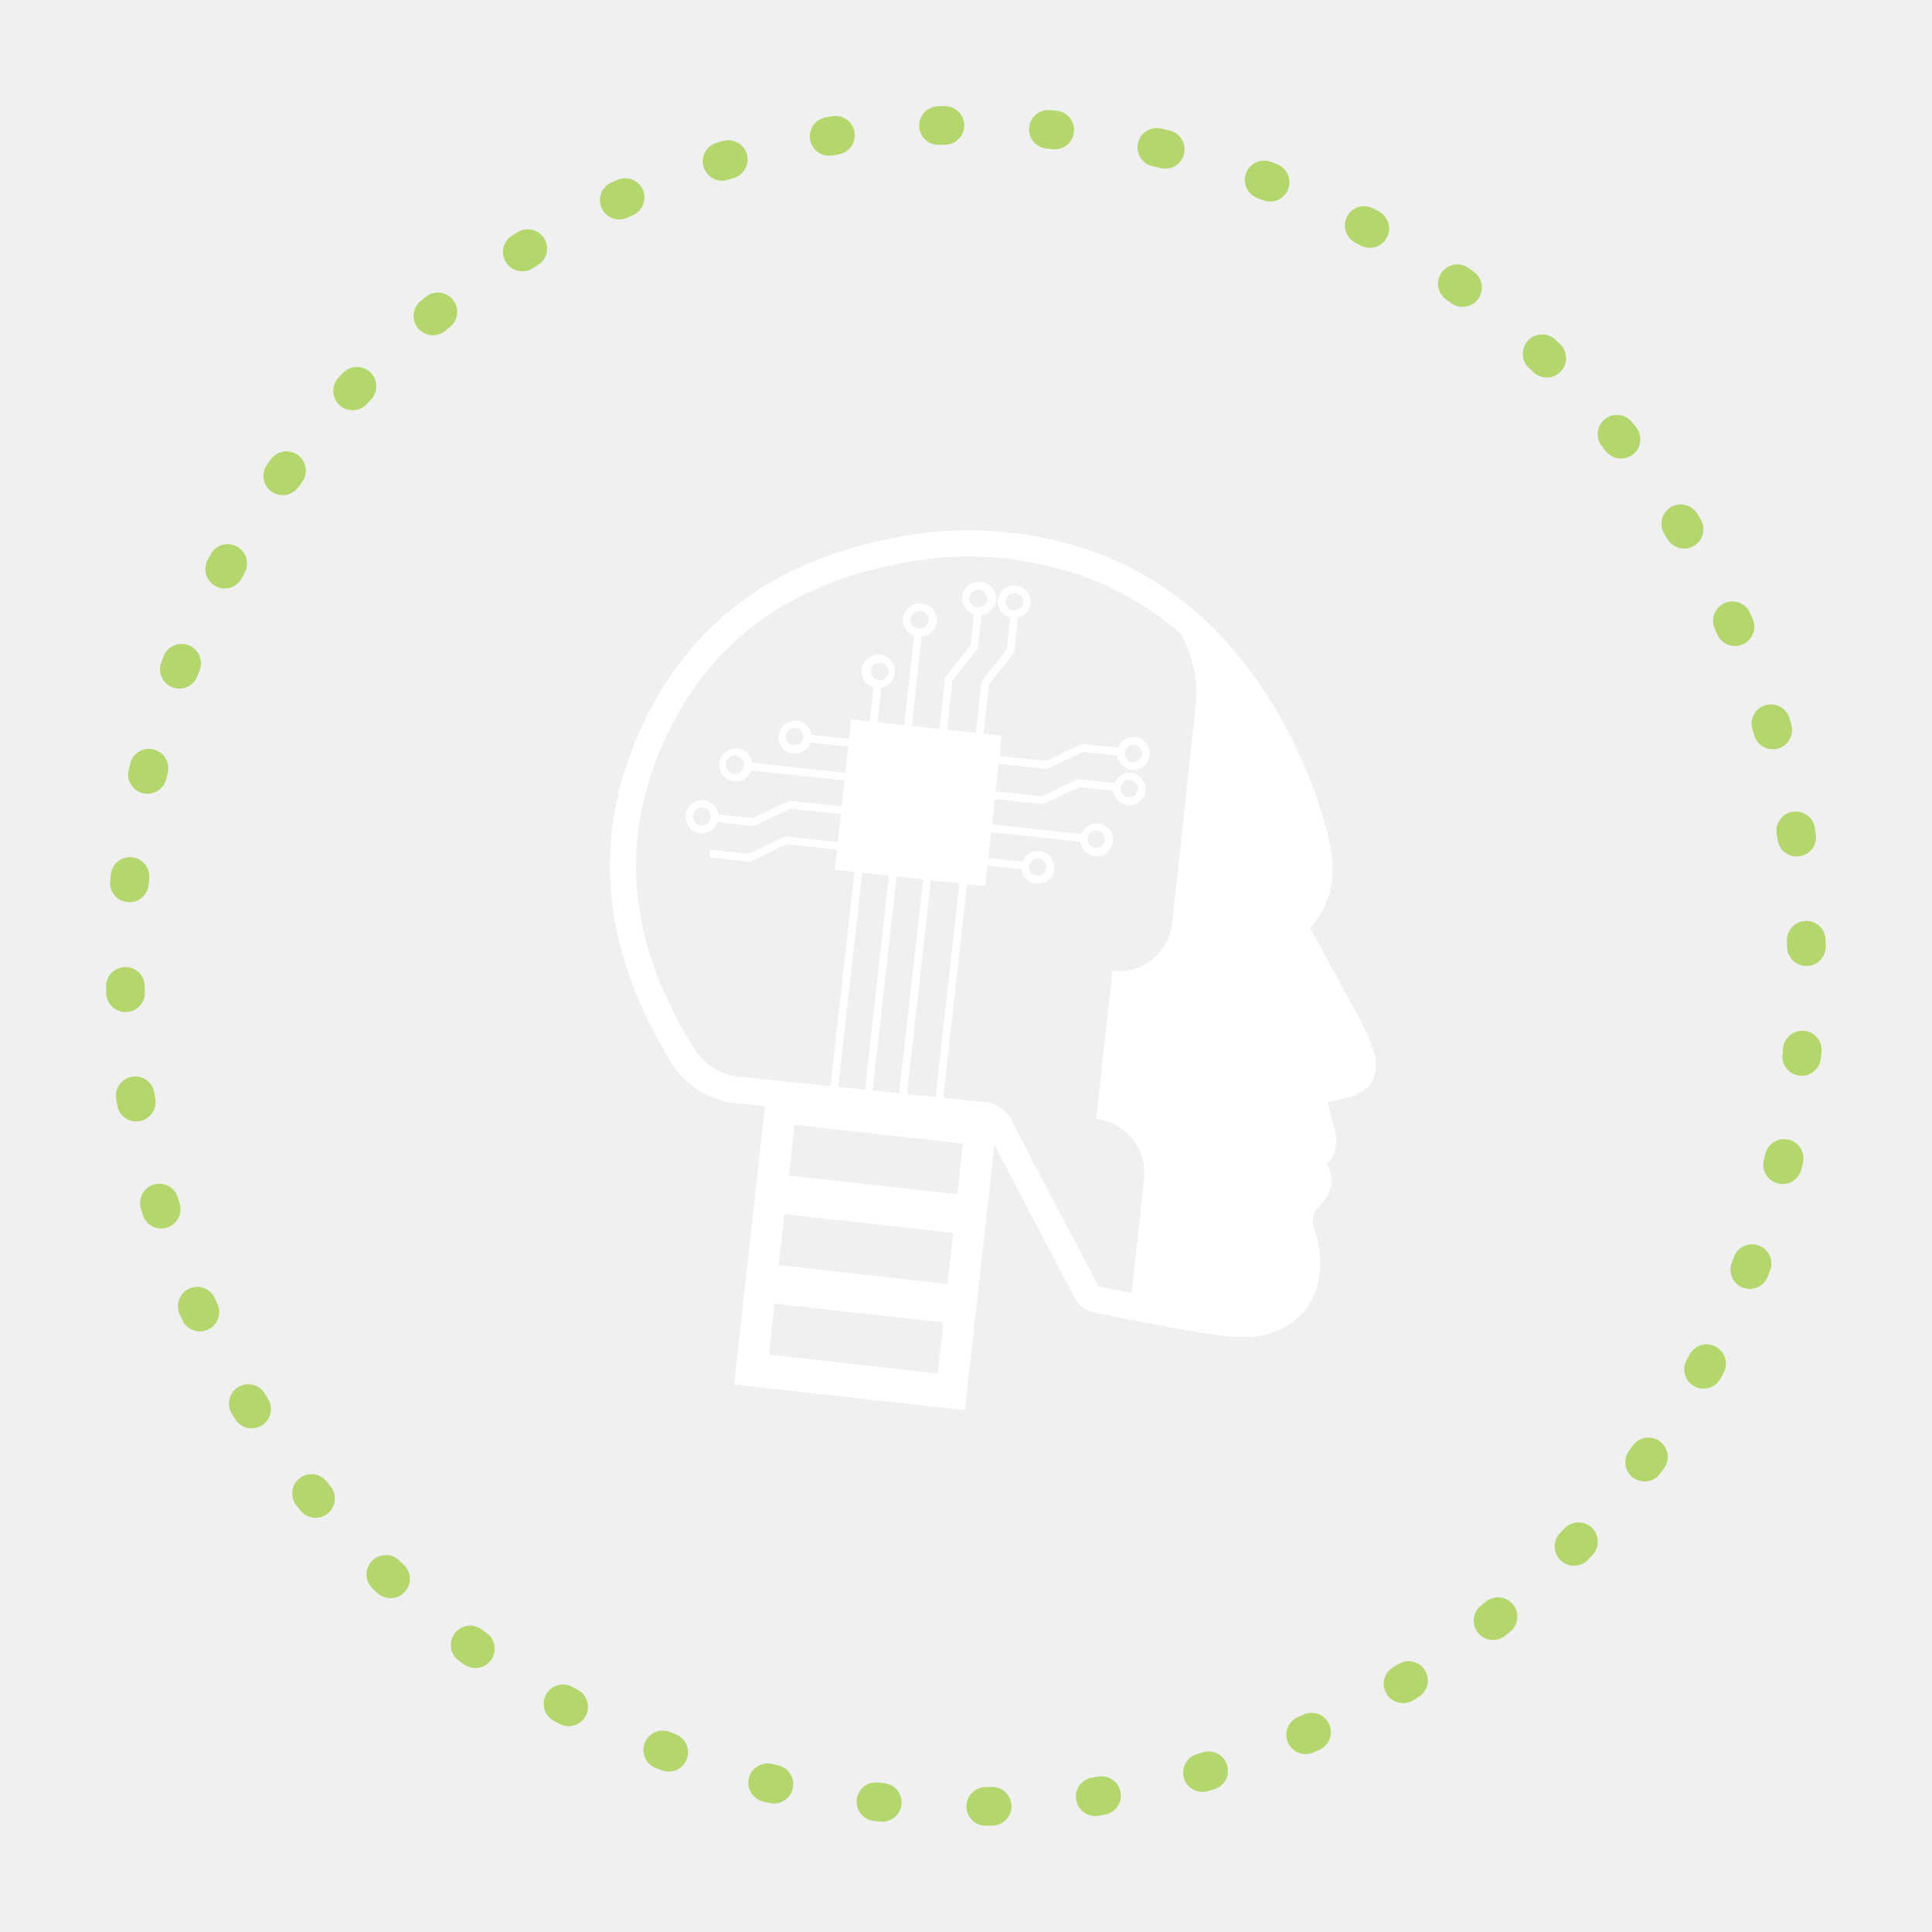
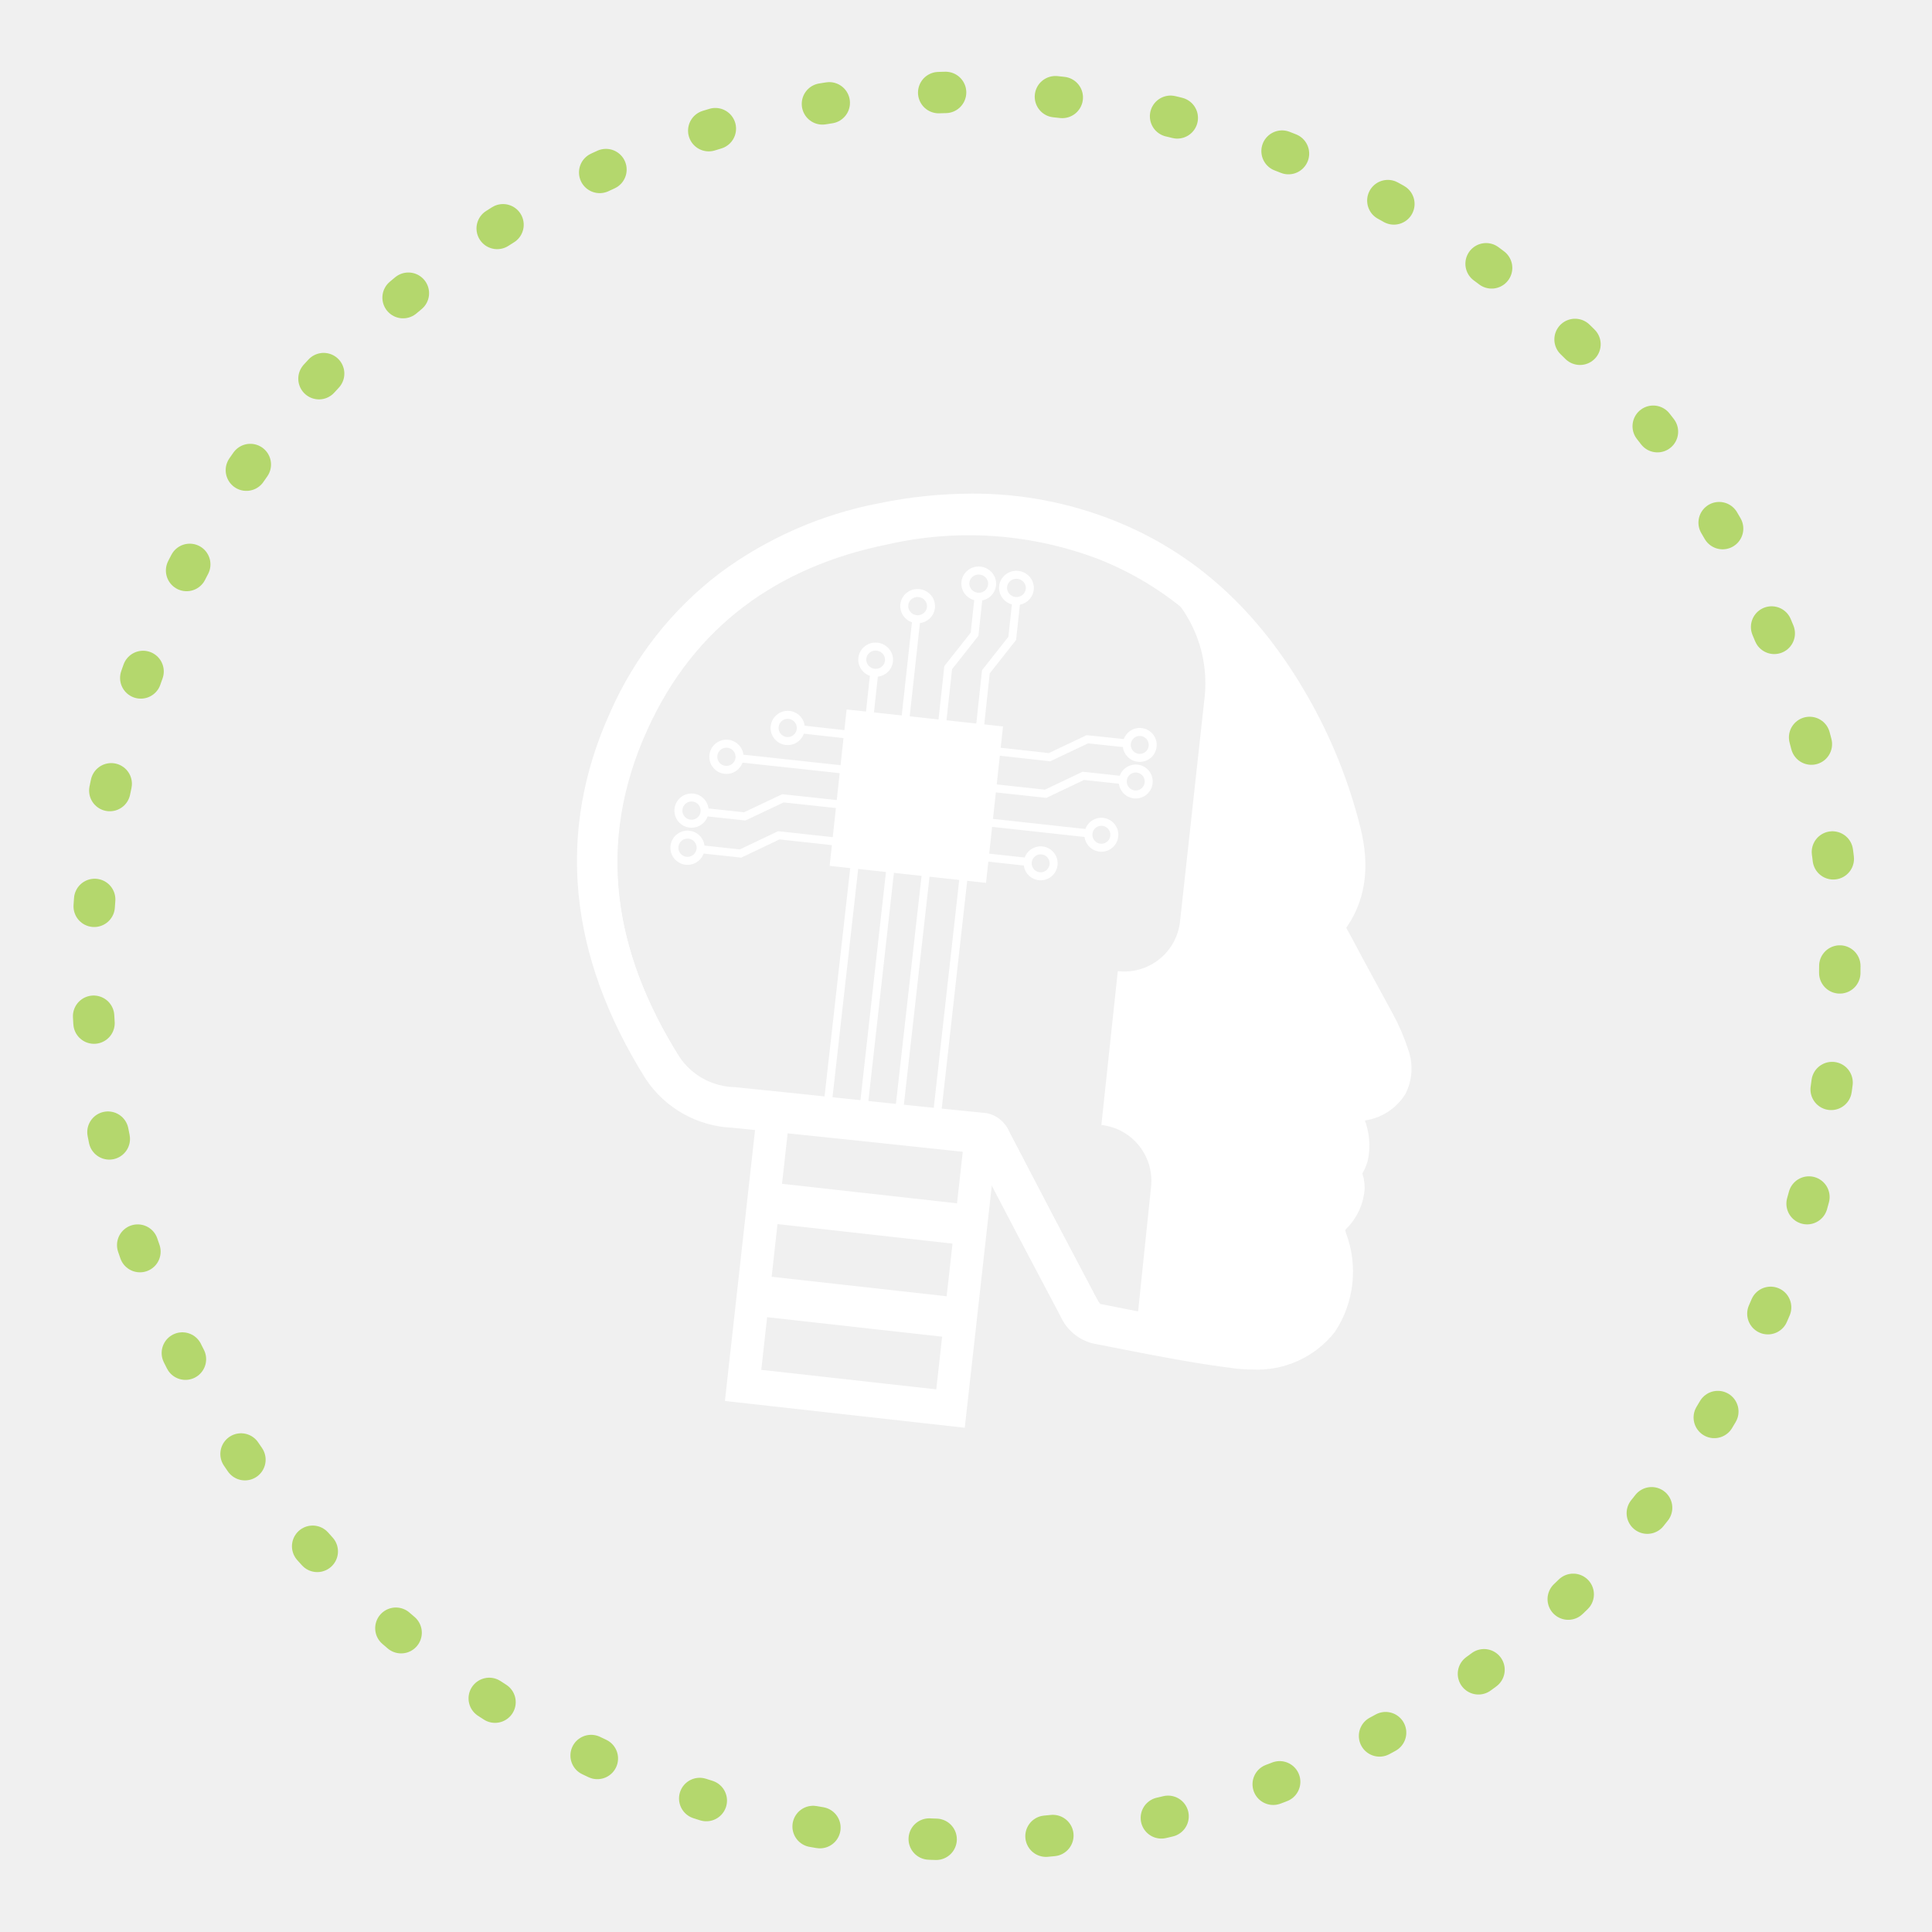
- <svg xmlns="http://www.w3.org/2000/svg" viewBox="0 0 150 150">
+ <svg xmlns="http://www.w3.org/2000/svg" viewBox="0 0 140 140">
  <defs>
-     <style>.cls-1{opacity:0.69;}.cls-2,.cls-5{fill:none;}.cls-2{stroke:#9c3;stroke-linecap:round;stroke-width:3px;stroke-dasharray:0.5 8.04;}.cls-2,.cls-3,.cls-5{stroke-miterlimit:10;}.cls-3,.cls-4{fill:#fff;}.cls-3,.cls-5{stroke:#fff;}.cls-3{stroke-width:0;}.cls-5{stroke-width:1.16px;}</style>
+     <style>.cls-1{opacity:0.69;}.cls-2,.cls-5,.cls-8{fill:none;}.cls-2{stroke:#9c3;stroke-linecap:round;stroke-width:3px;stroke-dasharray:0.5 7.97;}.cls-2,.cls-3,.cls-5,.cls-6,.cls-7,.cls-8{stroke-miterlimit:10;}.cls-3,.cls-4,.cls-6,.cls-7{fill:#fff;}.cls-3,.cls-5,.cls-6,.cls-7,.cls-8{stroke:#fff;}.cls-3{stroke-width:0;}.cls-5,.cls-7{stroke-width:1.16px;}.cls-6{stroke-width:1.14px;}.cls-8{stroke-width:0.58px;}</style>
  </defs>
  <g id="map">
    <g class="cls-1">
-       <circle class="cls-2" cx="75" cy="75" r="65.26" transform="translate(-15.23 130.76) rotate(-76.72)" />
+       <circle class="cls-2" cx="70" cy="70" r="63.32" />
    </g>
-     <path class="cls-3" d="M87.92,45.39a9.74,9.74,0,0,1,4.9,9.54L91,71.67a4.2,4.2,0,0,1-4.63,3.72L85.11,86.88a4.19,4.19,0,0,1,3.71,4.63l-1.07,9.92c2.52.5,5,1,7.58,1.29,4.64.53,7.07-2.54,5.68-7a2.54,2.54,0,0,1,.55-2.72c1-1.13,1-1.67,0-2.81,1.17-.86,1.31-1.47.83-2.93-.26-.8-.38-1.65-.57-2.51,1-.23,1.76-.4,2.51-.59,1.23-.3,1.66-1,1.29-2.19a12.11,12.11,0,0,0-1-2.22c-1.41-2.62-2.85-5.22-4.32-7.91,2.09-1.89,2.3-4.17,1.68-6.67a35.57,35.57,0,0,0-3.66-9.07A27.36,27.36,0,0,0,87.92,45.39Z" />
-     <path class="cls-4" d="M59.54,84.6,57,107.49l17.92,2L77.46,86.6Zm13.77,22.64-14.26-1.59.57-5.12,14.26,1.59Zm.78-6.95L59.82,98.7l.57-5.12,14.27,1.59Zm.77-7L60.6,91.75l.57-5.12,14.26,1.59Z" />
-     <rect class="cls-5" x="59.29" y="101.35" width="14.35" height="5.15" transform="translate(11.92 -6.72) rotate(6.36)" />
-     <rect class="cls-5" x="60.06" y="94.4" width="14.35" height="5.15" transform="translate(11.15 -6.85) rotate(6.36)" />
-     <path class="cls-4" d="M96.43,103.81a8.9,8.9,0,0,1-1.13-.07c-2.7-.31-5.41-.85-8-1.37l-2.51-.49a2.22,2.22,0,0,1-1.42-1.26c-2.11-4-4.37-8.27-6.57-12.53-.21-.41-.32-.46-.67-.49-3.22-.32-6.45-.66-9.67-1-2.93-.3-5.86-.61-8.79-.9a6.74,6.74,0,0,1-5.41-3c-5.55-8.81-6.39-17.58-2.52-26.09,3.63-8,10.06-12.91,19.14-14.74a29,29,0,0,1,16.71,1.22c5.75,2.3,10.25,6.4,13.77,12.53a36.79,36.79,0,0,1,3.76,9.34c.73,2.91.27,5.24-1.4,7.1l.79,1.44c1.07,2,2.12,3.87,3.16,5.8a13.55,13.55,0,0,1,1,2.41,2.78,2.78,0,0,1-.12,2.22,2.84,2.84,0,0,1-1.91,1.27c-.49.13-1,.24-1.55.37a13.24,13.24,0,0,0,.34,1.41c.45,1.34.51,2.38-.43,3.41.67,1.15.47,2.1-.61,3.33a1.56,1.56,0,0,0-.33,1.74c.79,2.52.5,4.78-.8,6.35A6.08,6.08,0,0,1,96.43,103.81ZM85.31,99.88l2.37.47c2.58.51,5.24,1,7.86,1.34a4.51,4.51,0,0,0,4.15-1.21c.84-1,1-2.6.42-4.43a3.57,3.57,0,0,1,.75-3.71c.62-.71.62-.71,0-1.47l-.71-.84.89-.65c.75-.55.83-.66.47-1.78a13.88,13.88,0,0,1-.44-1.83c0-.25-.1-.51-.16-.78l-.22-1,1.91-.44,1.57-.38c.51-.12.6-.27.61-.28s.08-.16,0-.61a10.94,10.94,0,0,0-.89-2c-1-1.93-2.08-3.84-3.15-5.79l-1.55-2.82.6-.55c1.57-1.43,2-3.17,1.37-5.66a34.62,34.62,0,0,0-3.55-8.81C94.27,50.91,90.11,47.11,84.8,45a26.56,26.56,0,0,0-15.54-1.12c-8.38,1.69-14.33,6.25-17.66,13.57C48,65.39,48.76,73.28,54,81.58a4.71,4.71,0,0,0,3.87,2.06l8.79.91c3.22.34,6.45.68,9.67,1a2.66,2.66,0,0,1,2.29,1.59c2.2,4.25,4.45,8.53,6.56,12.52A2.22,2.22,0,0,0,85.31,99.88Zm.06.06Z" />
-     <path class="cls-4" d="M75.39,94,59.94,92.32l.7-6.31,15.45,1.72ZM61.26,91.27l13.07,1.45.44-3.93L61.69,87.33Z" />
-     <rect class="cls-4" x="66.02" y="57.05" width="10.56" height="10.56" transform="translate(7.15 -7.34) rotate(6.2)" />
-     <path class="cls-4" d="M76.5,68.8,64.82,67.53l1.27-11.68,11.68,1.27ZM66.13,66.47l9.31,1,1-9.31-9.3-1Z" />
-     <rect class="cls-4" x="64.03" y="55.84" width="0.6" height="3.35" transform="translate(0.2 115.24) rotate(-83.8)" />
-     <polygon class="cls-4" points="58.52 64.14 55.38 63.79 55.44 63.2 58.41 63.52 61.27 62.17 65.5 62.63 65.44 63.22 61.37 62.78 58.52 64.14" />
-     <path class="cls-4" d="M61.69,58.5h-.14A1.28,1.28,0,1,1,63,57.36h0a1.27,1.27,0,0,1-1.27,1.14Zm0-2a.7.7,0,0,0-.68.61.69.69,0,0,0,1.11.61.63.63,0,0,0,.25-.46.68.68,0,0,0-.6-.76Z" />
-     <rect class="cls-4" x="61.59" y="56.07" width="0.6" height="7.67" transform="translate(-4.34 114.96) rotate(-83.8)" />
-     <path class="cls-4" d="M57.11,60.66H57a1.27,1.27,0,0,1-1.14-1.41,1.28,1.28,0,1,1,2.55.28h0A1.29,1.29,0,0,1,57.11,60.66Zm0-2A.69.69,0,0,0,57,60.06a.7.7,0,0,0,.76-.61.69.69,0,0,0-.61-.75Z" />
-     <path class="cls-4" d="M54.5,64.68h-.14a1.24,1.24,0,0,1-.86-.47,1.28,1.28,0,0,1-.27-.94,1.26,1.26,0,0,1,.47-.86,1.33,1.33,0,0,1,.94-.28,1.3,1.3,0,0,1,1.14,1.42h0a1.32,1.32,0,0,1-.47.86A1.3,1.3,0,0,1,54.5,64.68Zm0-2a.72.72,0,0,0-.43.16.68.68,0,0,0-.1,1,.68.68,0,0,0,.46.25.65.65,0,0,0,.5-.15.68.68,0,0,0-.35-1.21Z" />
-     <polygon class="cls-4" points="58.22 66.91 55.08 66.56 55.14 65.97 58.11 66.29 60.97 64.94 65.2 65.4 65.14 65.99 61.07 65.55 58.22 66.91" />
-     <rect class="cls-4" x="77.67" y="65.39" width="0.6" height="3.31" transform="translate(2.89 137.31) rotate(-83.79)" />
-     <polygon class="cls-4" points="80.99 62.44 76.81 61.99 76.87 61.4 80.89 61.83 83.71 60.49 86.81 60.83 86.75 61.42 83.81 61.1 80.99 62.44" />
-     <path class="cls-4" d="M80.58,68.6h-.14a1.25,1.25,0,0,1-.85-.46,1.28,1.28,0,0,1-.27-.94h0a1.27,1.27,0,1,1,1.26,1.41Zm0-1.94a.67.67,0,0,0-.67.6h0a.63.63,0,0,0,.15.49.66.66,0,0,0,.45.25.67.67,0,0,0,.14-1.34Z" />
-     <rect class="cls-4" x="80.08" y="60.89" width="0.6" height="7.58" transform="translate(7.39 137.6) rotate(-83.8)" />
-     <path class="cls-4" d="M85.11,66.47H85a1.29,1.29,0,0,1-1.13-1.4h0a1.28,1.28,0,0,1,.47-.85,1.26,1.26,0,0,1,.93-.28,1.32,1.32,0,0,1,.86.47,1.27,1.27,0,0,1,.27.93,1.28,1.28,0,0,1-.47.86A1.27,1.27,0,0,1,85.11,66.47Zm0-2a.75.75,0,0,0-.43.15.69.69,0,0,0-.24.45h0a.69.69,0,0,0,.14.5.66.66,0,0,0,.45.25.69.69,0,0,0,.5-.15.66.66,0,0,0,.25-.45.67.67,0,0,0-.15-.49.66.66,0,0,0-.45-.25Z" />
-     <path class="cls-4" d="M87.68,62.49h-.14a1.28,1.28,0,0,1-.85-.47A1.27,1.27,0,0,1,87.82,60a1.27,1.27,0,0,1-.14,2.53Zm0-1.94a.68.68,0,0,0-.53,1.1.69.69,0,0,0,.46.24.67.67,0,0,0,.74-.59.68.68,0,0,0-.6-.75Z" />
-     <polygon class="cls-4" points="81.29 59.71 77.11 59.25 77.17 58.66 81.19 59.09 84.01 57.76 87.11 58.09 87.05 58.69 84.11 58.37 81.29 59.71" />
-     <path class="cls-4" d="M88,59.76h-.14a1.29,1.29,0,0,1-1.13-1.4h0a1.28,1.28,0,0,1,.47-.85,1.26,1.26,0,0,1,.93-.28,1.32,1.32,0,0,1,.86.47,1.27,1.27,0,0,1,.27.93,1.28,1.28,0,0,1-.47.86A1.27,1.27,0,0,1,88,59.76Zm0-1.95a.66.66,0,0,0-.43.15.65.65,0,0,0-.24.45h0a.69.69,0,0,0,.14.5.66.66,0,0,0,.45.25.74.74,0,0,0,.5-.15.66.66,0,0,0,.25-.45.69.69,0,0,0-.15-.5.65.65,0,0,0-.45-.24Z" />
-     <rect class="cls-4" x="66.29" y="54.47" width="3.35" height="0.6" transform="translate(6.19 116.43) rotate(-83.81)" />
-     <rect class="cls-4" x="56.78" y="76.07" width="17.8" height="0.6" transform="translate(-17.52 133.15) rotate(-83.62)" />
-     <rect class="cls-4" x="59.45" y="76.36" width="17.8" height="0.6" transform="translate(-15.43 136.06) rotate(-83.62)" />
-     <rect class="cls-4" x="62.1" y="76.65" width="17.8" height="0.6" transform="translate(-13.36 138.96) rotate(-83.62)" />
-     <rect class="cls-4" x="64.92" y="76.96" width="17.8" height="0.6" transform="translate(-11.16 142.03) rotate(-83.62)" />
-     <polygon class="cls-4" points="73.51 56.9 72.92 56.83 73.38 52.6 75.35 50.1 75.67 47.14 76.26 47.2 75.92 50.34 73.95 52.83 73.51 56.9" />
-     <path class="cls-4" d="M68.26,53.41h-.15a1.29,1.29,0,1,1,.15,0Zm-.08-.6A.7.7,0,0,0,69,52.2a.71.71,0,0,0-.62-.76.72.72,0,0,0-.78.61.71.71,0,0,0,.63.76Z" />
-     <rect class="cls-4" x="67.04" y="52.61" width="7.67" height="0.6" transform="translate(10.63 117.66) rotate(-83.81)" />
-     <path class="cls-4" d="M71.4,49.4h-.15A1.3,1.3,0,0,1,70.1,48a1.27,1.27,0,0,1,.48-.86,1.3,1.3,0,0,1,1-.27,1.32,1.32,0,0,1,.88.48,1.25,1.25,0,0,1,.27.93,1.22,1.22,0,0,1-.47.86A1.29,1.29,0,0,1,71.4,49.4Zm-.08-.6a.66.66,0,0,0,.51-.15.64.64,0,0,0,.26-.45.65.65,0,0,0-.15-.5.66.66,0,0,0-.47-.26.69.69,0,0,0-.52.15.64.64,0,0,0-.26.45.7.7,0,0,0,.63.76Z" />
-     <path class="cls-4" d="M76,47.73h-.14a1.3,1.3,0,0,1-1.16-1.42,1.27,1.27,0,0,1,.48-.86,1.3,1.3,0,0,1,1-.27,1.32,1.32,0,0,1,.88.48,1.26,1.26,0,0,1,.28.93A1.29,1.29,0,0,1,76,47.73Zm-.08-.6A.7.7,0,0,0,76.4,47a.66.66,0,0,0,.25-.45.69.69,0,0,0-.14-.5.72.72,0,0,0-1-.11.66.66,0,0,0-.25.46.68.68,0,0,0,.62.75Z" />
-     <polygon class="cls-4" points="76.33 57.2 75.74 57.14 76.2 52.9 78.17 50.41 78.49 47.44 79.08 47.51 78.74 50.65 76.78 53.14 76.33 57.2" />
-     <path class="cls-4" d="M78.78,48h-.14a1.3,1.3,0,0,1-1.16-1.41,1.31,1.31,0,0,1,1.43-1.14A1.28,1.28,0,0,1,78.78,48Zm-.08-.6a.68.68,0,1,0,.15-1.36.72.72,0,0,0-.52.14.67.67,0,0,0-.25.46.68.68,0,0,0,.62.76Z" />
+     <path class="cls-3" d="M82.54,41.27a9.46,9.46,0,0,1,4.75,9.26L85.51,66.77A4.06,4.06,0,0,1,81,70.37L79.81,81.52A4.07,4.07,0,0,1,83.41,86l-1,9.63c2.44.49,4.89,1,7.36,1.25,4.5.52,6.85-2.46,5.51-6.77a2.48,2.48,0,0,1,.52-2.64c1-1.1.93-1.61,0-2.72,1.15-.84,1.28-1.43.82-2.85A24.71,24.71,0,0,1,96,79.48l2.44-.57c1.19-.3,1.6-.94,1.25-2.13a12.08,12.08,0,0,0-.94-2.15C97.41,72.09,96,69.57,94.59,67c2-1.84,2.23-4,1.62-6.48a34.12,34.12,0,0,0-3.55-8.8A26.54,26.54,0,0,0,82.54,41.27Z" />
+     <path class="cls-4" d="M55,79.31l-2.47,22.21,17.38,1.94,2.48-22.21Zm13.36,22L54.52,99.73l.56-5,13.83,1.54Zm.75-6.75L55.28,93l.55-5,13.84,1.54Zm.75-6.74L56,86.25l.55-5,13.84,1.55Z" />
+     <rect class="cls-5" x="54.76" y="95.56" width="13.92" height="5" transform="translate(11.24 -6.23) rotate(6.36)" />
+     <rect class="cls-5" x="55.51" y="88.82" width="13.92" height="5" transform="translate(10.5 -6.36) rotate(6.36)" />
+     <path class="cls-6" d="M101.5,76.23a14.53,14.53,0,0,0-1.07-2.49c-1-1.85-2-3.65-3-5.55l-.55-1C98.36,65.26,98.75,62.9,98,60a36.56,36.56,0,0,0-3.74-9.26c-3.5-6.11-8-10.2-13.74-12.49a27,27,0,0,0-10.1-1.91,32.89,32.89,0,0,0-6.57.68A27.77,27.77,0,0,0,52.48,42a25.09,25.09,0,0,0-7.72,9.8c-3.88,8.51-3,17.28,2.5,26.06a7.36,7.36,0,0,0,5.83,3.29c2.83.28,5.7.58,8.48.87,3.09.33,6.28.66,9.43,1L71,83c2.17,4.21,4.35,8.34,6.38,12.17a2.92,2.92,0,0,0,1.92,1.62l2.44.48c2.55.5,5.18,1,7.83,1.33a9.89,9.89,0,0,0,1.2.07,6.58,6.58,0,0,0,5.5-2.49A7.34,7.34,0,0,0,97,89.55c-.15-.49-.1-.62.17-.93a3.87,3.87,0,0,0,1.15-2.55,2.85,2.85,0,0,0-.23-1.1,3.3,3.3,0,0,0,.47-1,4.62,4.62,0,0,0-.23-2.68c0-.16-.1-.34-.15-.52L99,80.6a3.57,3.57,0,0,0,2.34-1.6A3.48,3.48,0,0,0,101.5,76.23Zm-3,2.64-2.44.57a24.71,24.71,0,0,0,.56,2.43c.46,1.42.33,2-.81,2.85.93,1.11,1,1.62,0,2.72a2.48,2.48,0,0,0-.52,2.64c1.34,4.31-1,7.29-5.51,6.77-3.41-.39-6.77-1.15-10.15-1.8-.26,0-.53-.42-.68-.7q-3.21-6.06-6.37-12.15a1.59,1.59,0,0,0-1.43-1c-6-.59-11.94-1.25-17.91-1.85a5.58,5.58,0,0,1-4.5-2.46C43.9,69.16,42.51,61,46.39,52.51c3.48-7.65,9.68-12.09,17.85-13.73a27,27,0,0,1,15.64,1.13c5.75,2.3,9.84,6.45,12.86,11.73a34.12,34.12,0,0,1,3.55,8.8c.61,2.43.4,4.64-1.62,6.48,1.42,2.61,2.82,5.13,4.18,7.67a12.4,12.4,0,0,1,.94,2.15C100.14,77.93,99.73,78.57,98.54,78.87Z" />
+     <path class="cls-5" d="M94.67,67c1.42,2.61,2.82,5.13,4.18,7.67a12.08,12.08,0,0,1,.94,2.15c.35,1.19-.06,1.83-1.25,2.13l-2.44.57a24.71,24.71,0,0,0,.56,2.43c.46,1.42.33,2-.81,2.85.93,1.11,1,1.62,0,2.72a2.48,2.48,0,0,0-.52,2.64c1.34,4.31-1,7.29-5.51,6.77-3.41-.39-6.77-1.15-10.15-1.8-.26,0-.53-.42-.68-.7q-3.21-6.06-6.37-12.15a1.59,1.59,0,0,0-1.43-1c-6-.59-11.94-1.25-17.91-1.85a5.58,5.58,0,0,1-4.5-2.46c-4.87-7.72-6.26-15.87-2.38-24.37,3.48-7.65,9.68-12.09,17.85-13.73A27,27,0,0,1,79.88,40c5.75,2.3,9.84,6.45,12.86,11.73a34.12,34.12,0,0,1,3.55,8.8C96.9,62.91,96.69,65.12,94.67,67Z" />
+     <rect class="cls-5" x="56.26" y="82.08" width="13.92" height="5" transform="translate(9.76 -6.48) rotate(6.36)" />
+     <rect class="cls-7" x="61.28" y="52.58" width="10.24" height="10.24" transform="translate(6.62 -6.84) rotate(6.2)" />
+     <line class="cls-8" x1="58.03" y1="52.85" x2="61.26" y2="53.21" />
+     <polyline class="cls-8" points="60.75 58.28 56.73 57.85 53.96 59.16 50.99 58.84" />
+     <circle class="cls-8" cx="57.08" cy="52.75" r="0.95" />
+     <line class="cls-8" x1="53.59" y1="54.95" x2="60.98" y2="55.75" />
+     <circle class="cls-8" cx="52.64" cy="54.84" r="0.95" />
+     <circle class="cls-8" cx="50.11" cy="58.74" r="0.95" />
+     <polyline class="cls-8" points="60.46 60.97 56.43 60.53 53.66 61.85 50.7 61.53" />
+     <circle class="cls-8" cx="49.82" cy="61.43" r="0.95" />
+     <line class="cls-8" x1="74.48" y1="62.46" x2="71.29" y2="62.11" />
+     <polyline class="cls-8" points="71.79 57.09 75.77 57.52 78.5 56.22 81.43 56.54" />
+     <circle class="cls-8" cx="75.41" cy="62.56" r="0.94" />
+     <line class="cls-8" x1="78.87" y1="60.39" x2="71.56" y2="59.59" />
+     <circle class="cls-8" cx="79.81" cy="60.49" r="0.94" />
+     <circle class="cls-8" cx="82.3" cy="56.63" r="0.94" />
+     <polyline class="cls-8" points="72.08 54.43 76.05 54.87 78.79 53.57 81.72 53.88" />
+     <circle class="cls-8" cx="82.59" cy="53.98" r="0.94" />
+     <line class="cls-8" x1="63.35" y1="48.76" x2="63" y2="51.98" />
+     <line class="cls-8" x1="61.92" y1="62.75" x2="59.99" y2="79.91" />
+     <line class="cls-8" x1="64.51" y1="63.03" x2="62.59" y2="80.19" />
+     <line class="cls-8" x1="67.09" y1="63.31" x2="65.16" y2="80.47" />
+     <line class="cls-8" x1="69.82" y1="63.6" x2="67.9" y2="80.77" />
+     <polyline class="cls-8" points="68.27 52.41 68.71 48.38 70.62 45.96 70.94 43" />
+     <ellipse class="cls-8" cx="63.45" cy="47.81" rx="0.95" ry="0.97" transform="translate(9.07 105.72) rotate(-83.8)" />
+     <line class="cls-8" x1="66.4" y1="44.87" x2="65.59" y2="52.26" />
+     <ellipse class="cls-8" cx="66.5" cy="43.92" rx="0.95" ry="0.97" transform="translate(15.65 105.29) rotate(-83.8)" />
+     <ellipse class="cls-8" cx="70.93" cy="42.3" rx="0.95" ry="0.97" transform="translate(21.21 108.24) rotate(-83.8)" />
+     <polyline class="cls-8" points="71.01 52.7 71.44 48.68 73.35 46.26 73.67 43.3" />
+     <ellipse class="cls-8" cx="73.66" cy="42.6" rx="0.95" ry="0.97" transform="translate(23.35 111.23) rotate(-83.8)" />
  </g>
</svg>
